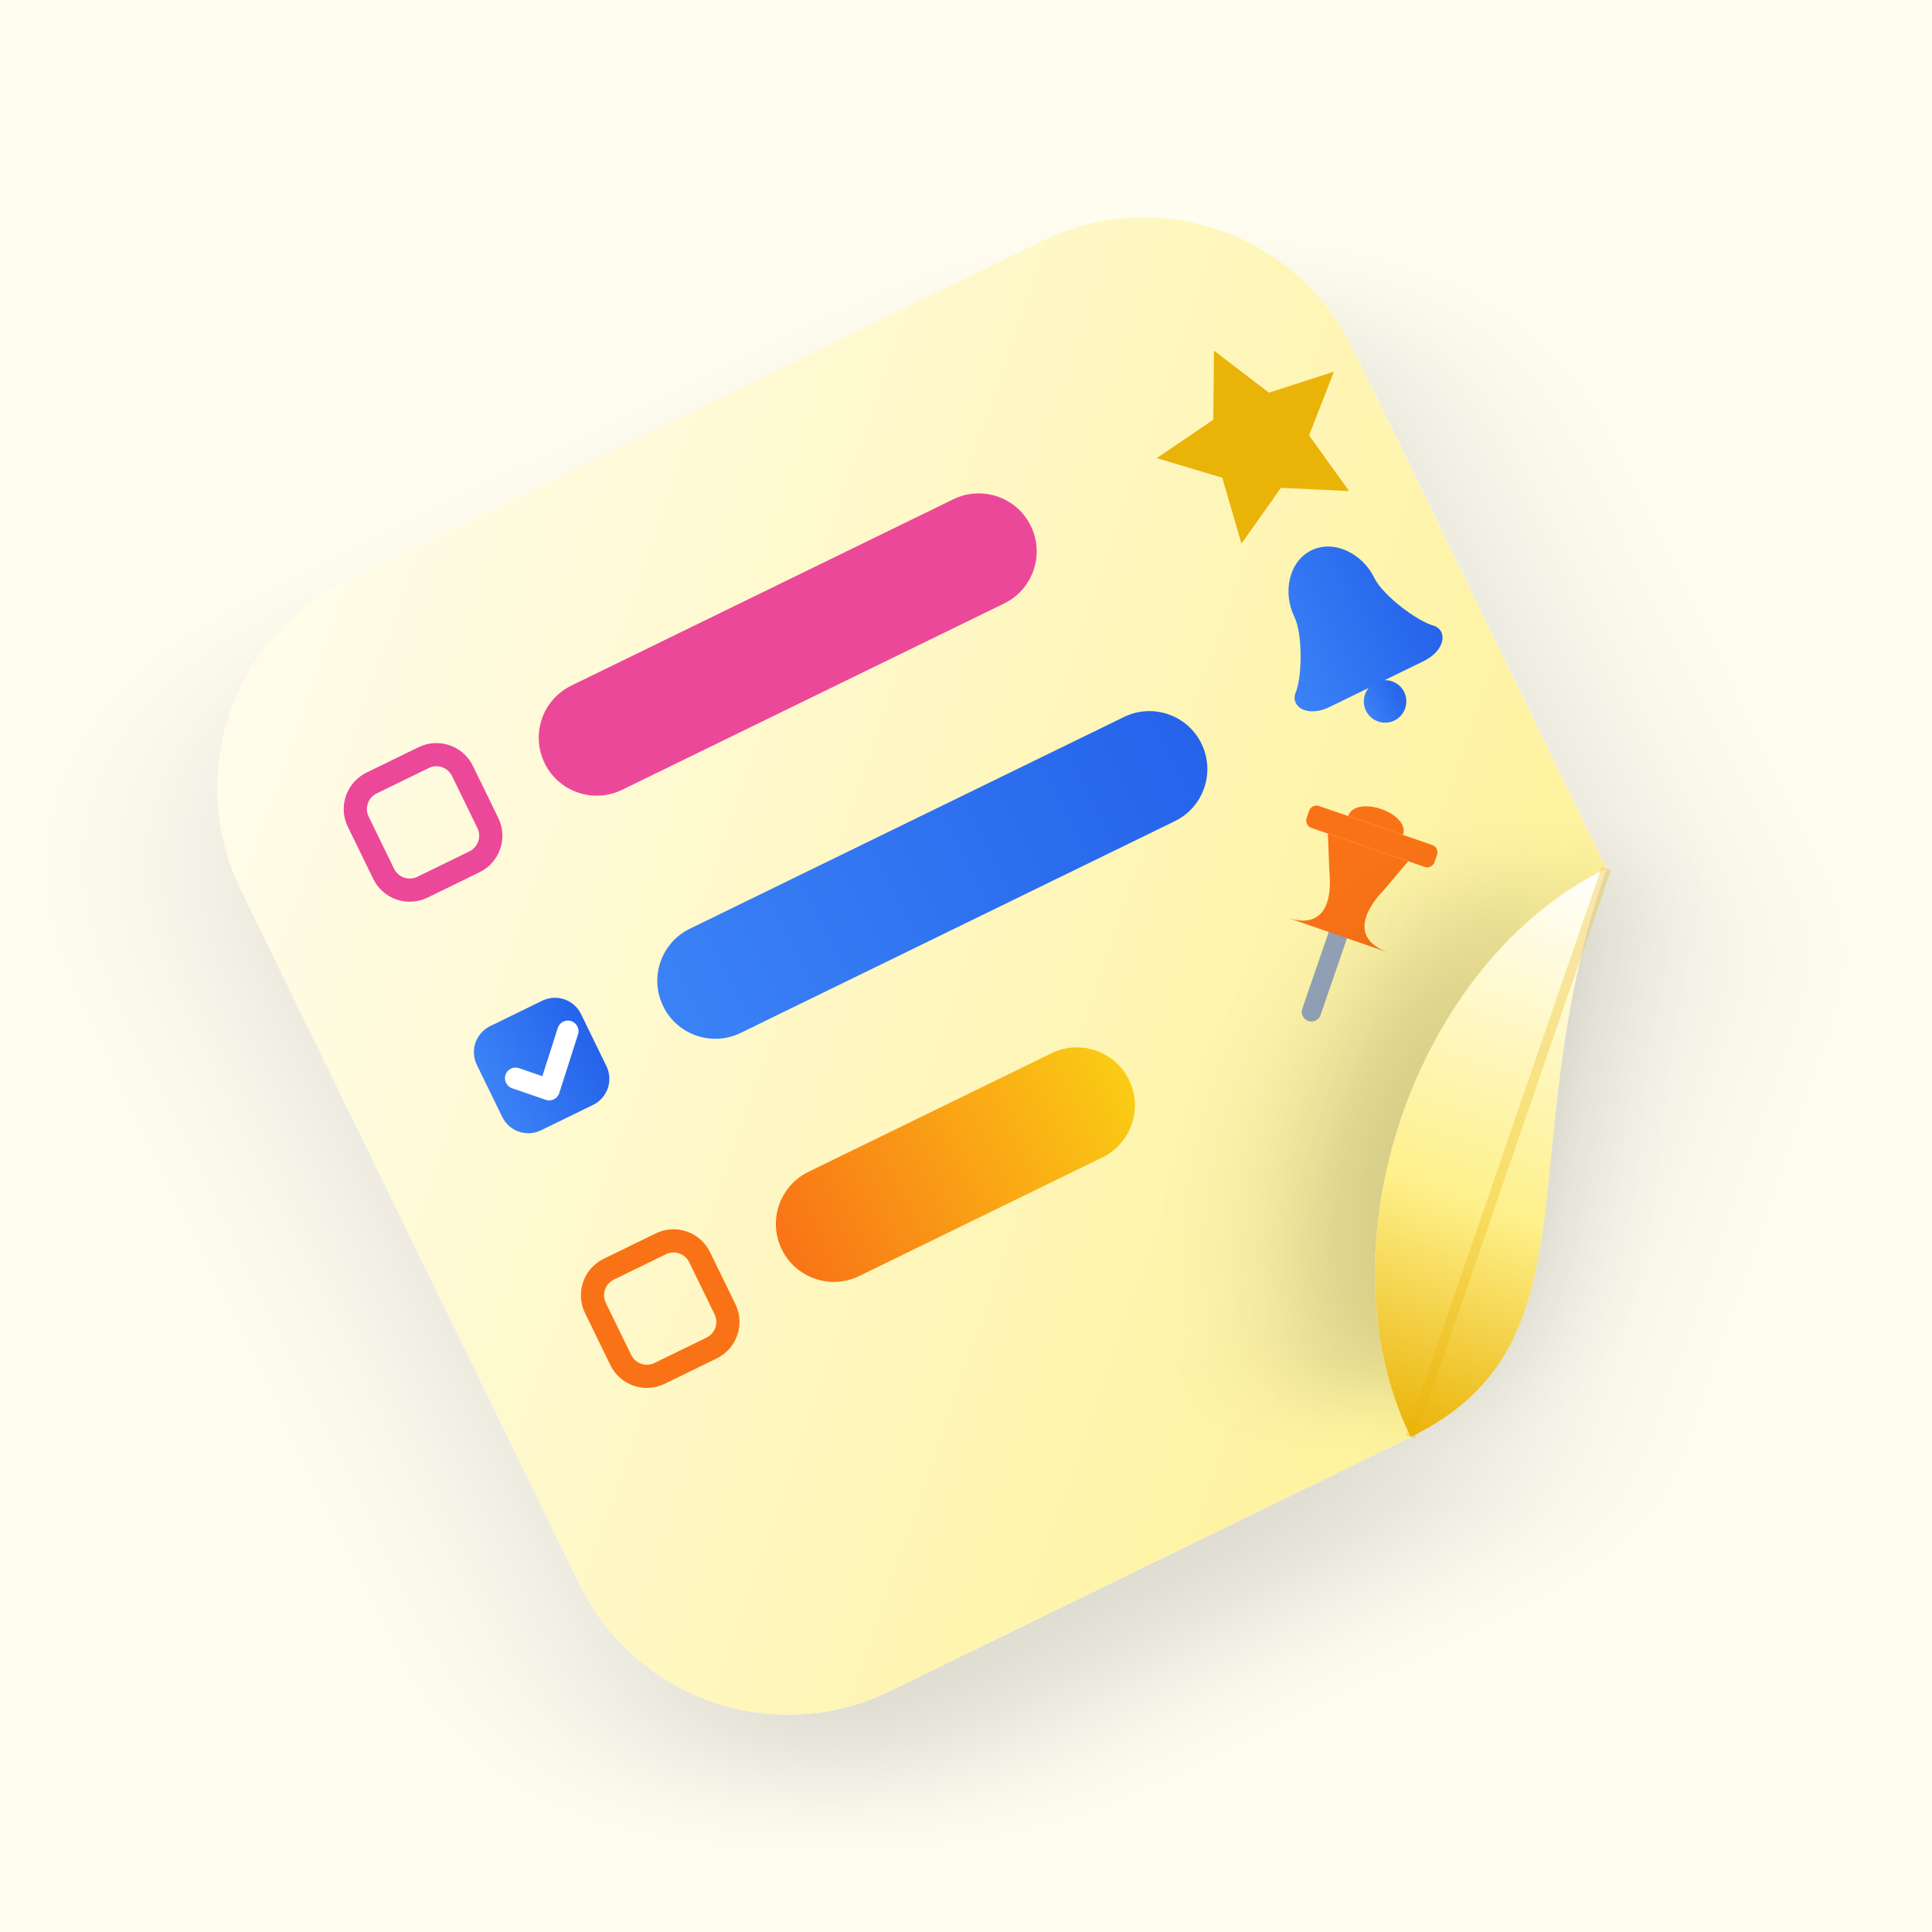
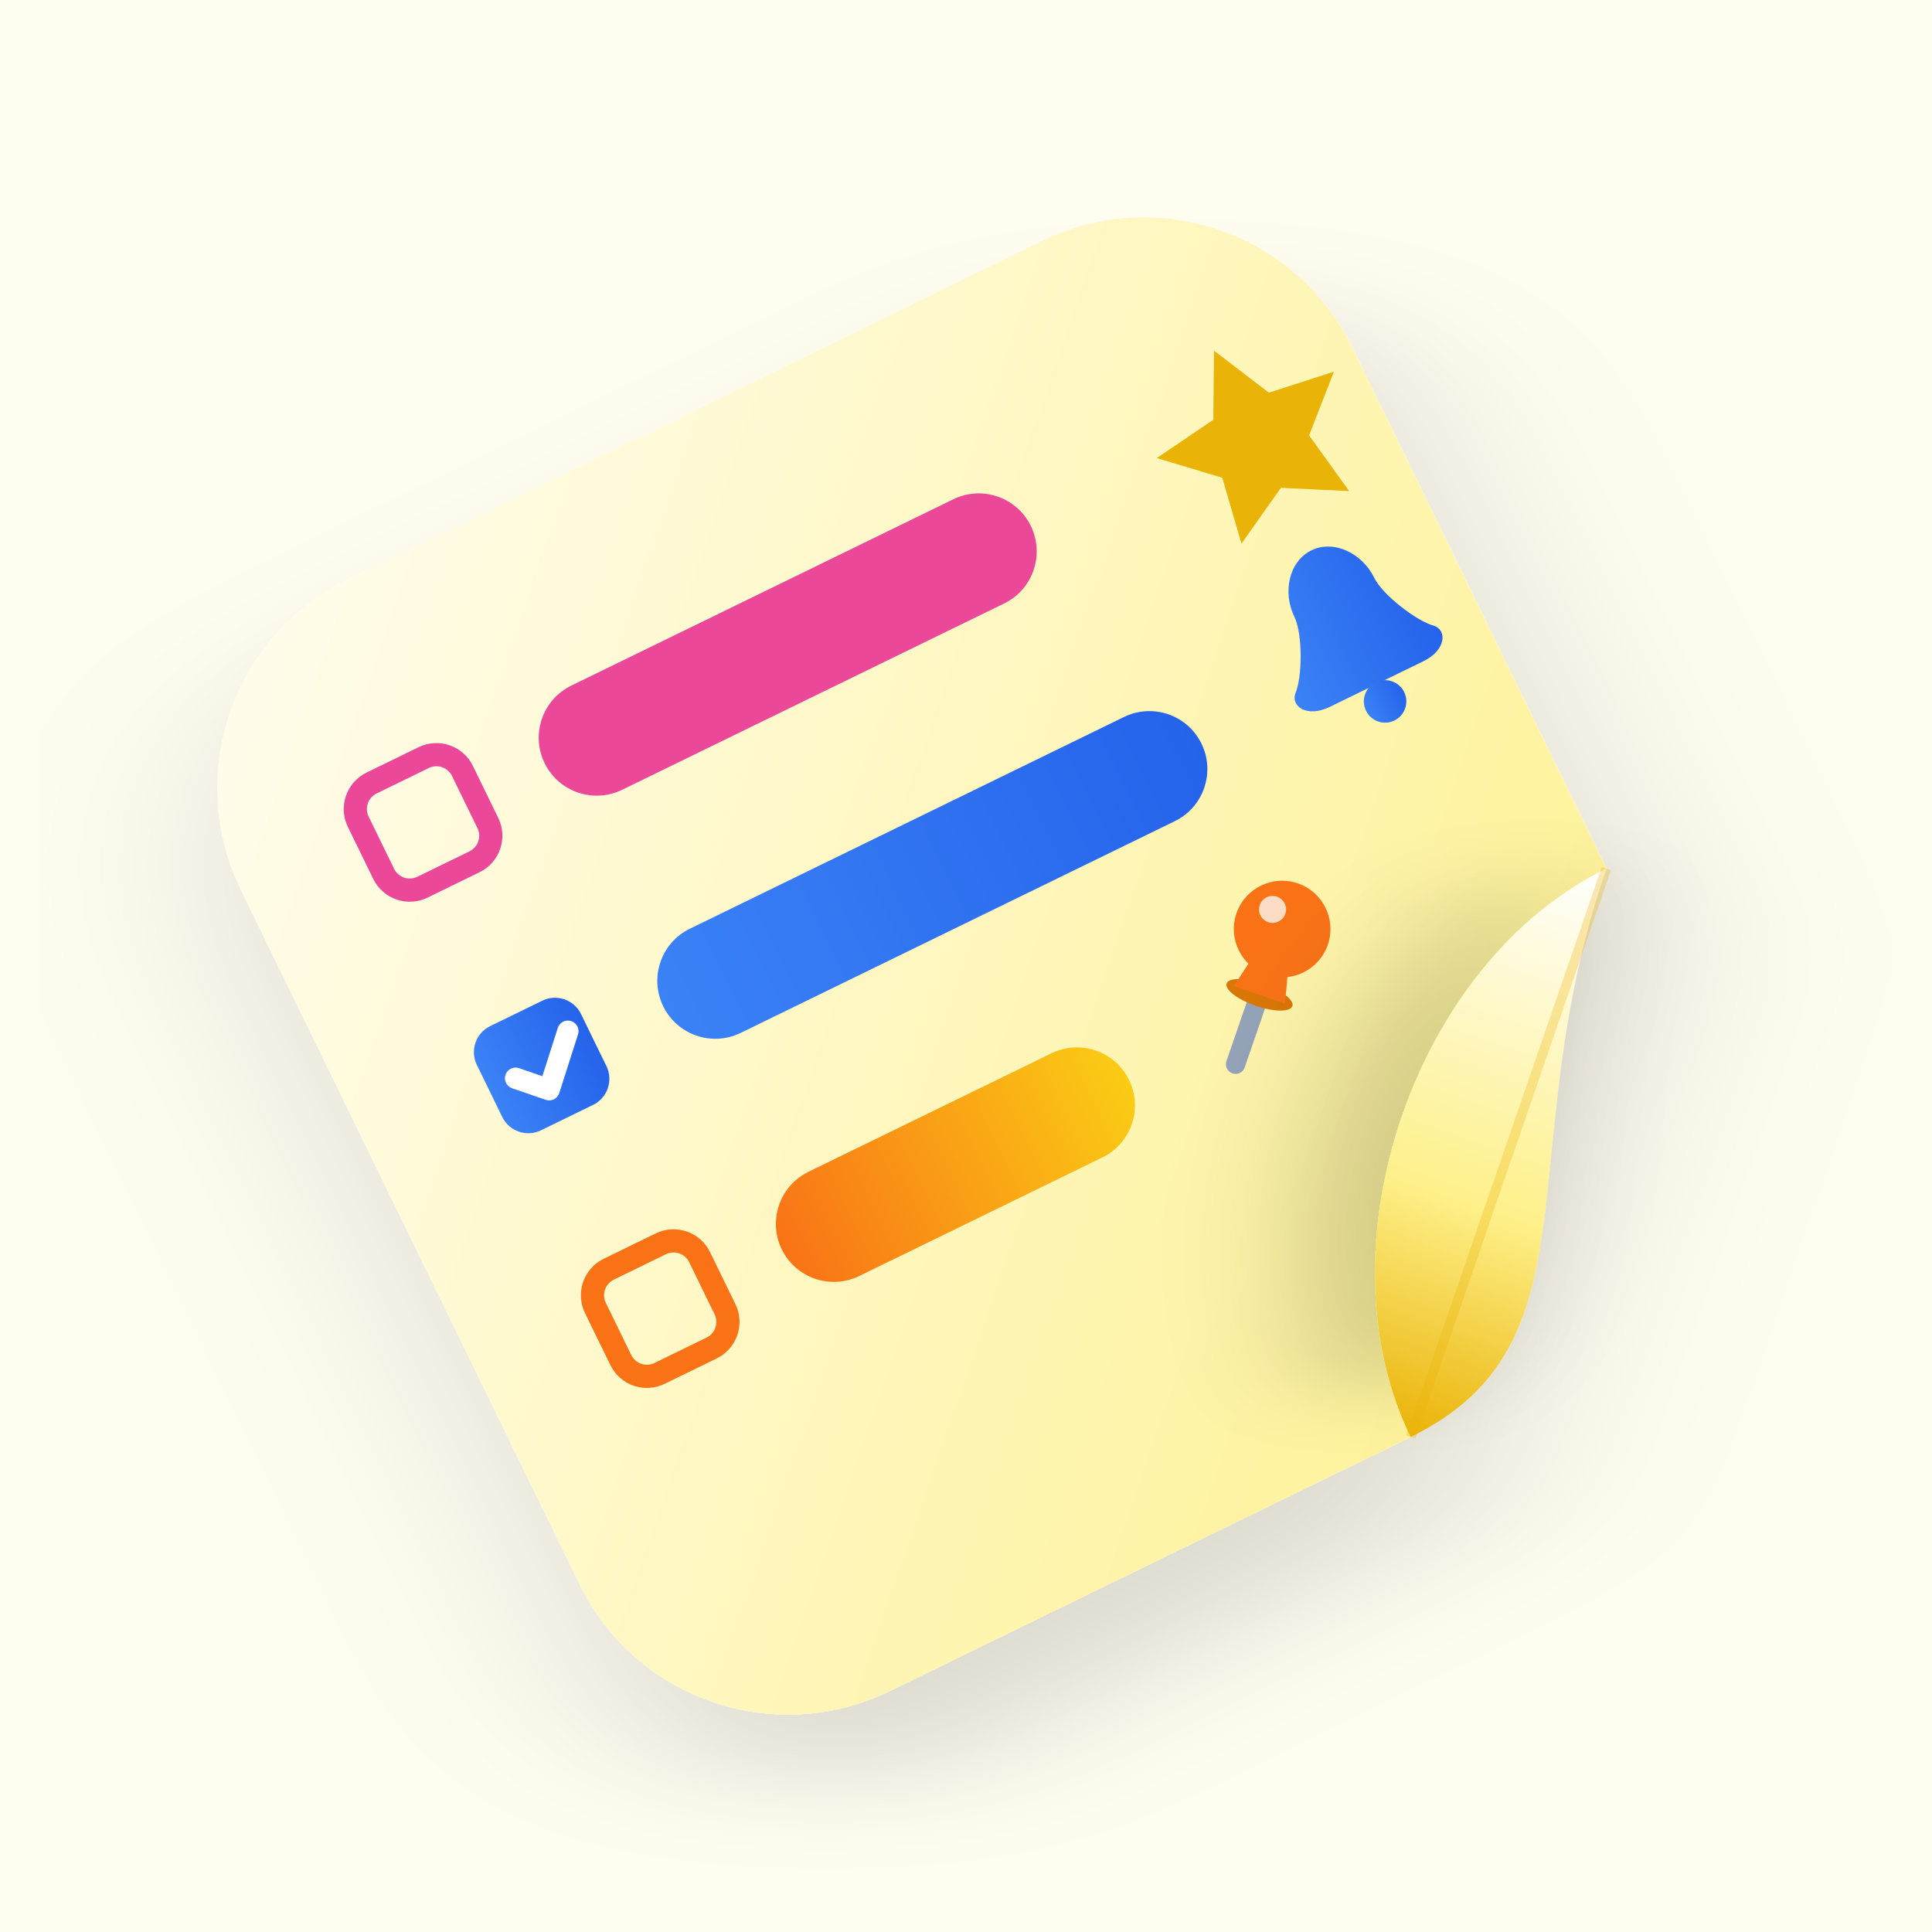
<svg xmlns="http://www.w3.org/2000/svg" viewBox="0 0 100 100" fill="none">
  <defs>
    <linearGradient id="paper-bg" x1="0%" y1="0%" x2="100%" y2="100%">
      <stop offset="0%" stop-color="#FFFDF0" />
      <stop offset="100%" stop-color="#FEF08A" />
    </linearGradient>
    <linearGradient id="curl-bg" x1="0%" y1="100%" x2="100%" y2="0%">
      <stop offset="0%" stop-color="#EAB308" />
      <stop offset="40%" stop-color="#FEF08A" />
      <stop offset="100%" stop-color="#FFFFFF" />
    </linearGradient>
    <linearGradient id="pill-blue" x1="0%" y1="0%" x2="100%" y2="0%">
      <stop offset="0%" stop-color="#3B82F6" />
      <stop offset="100%" stop-color="#2563EB" />
    </linearGradient>
    <linearGradient id="pill-yellow" x1="0%" y1="0%" x2="100%" y2="0%">
      <stop offset="0%" stop-color="#F97316" />
      <stop offset="100%" stop-color="#FACC15" />
    </linearGradient>
    <filter id="paper-shadow" x="-20%" y="-20%" width="145%" height="145%">
      <feDropShadow dx="0" dy="4.5" stdDeviation="5.0" flood-color="#000000" flood-opacity="0.14" />
    </filter>
    <filter id="curl-shadow" x="-35%" y="-35%" width="170%" height="170%">
      <feDropShadow dx="-2" dy="-2" stdDeviation="3" flood-color="#000000" flood-opacity="0.22" />
    </filter>
  </defs>
  <g>
    <rect width="100" height="100" fill="#FFFDF0" />
    <g transform="rotate(-26, 50, 50)">
      <path d="M18 30 C18 23.373 23.373 18 30 18 H70 C76.627 18 82 23.373 82 30 V60 L60 82 H30 C23.373 82 18 76.627 18 70 Z" fill="url(#paper-bg)" filter="url(#paper-shadow)" />
      <rect x="25" y="28" width="6" height="6" rx="1.5" stroke="#EC4899" stroke-width="1.2" fill="none" />
      <rect x="35" y="28" width="28" height="6" rx="3" fill="#EC4899" />
      <path d="M75.5 27 L77.1 30.2 L80.6 30.7 L78.0 33.1 L78.6 36.6 L75.5 34.9 L72.4 36.6 L73.0 33.1 L70.4 30.7 L73.9 30.2 Z" fill="#EAB308" />
      <rect x="25" y="42" width="6" height="6" rx="1.5" fill="url(#pill-blue)" />
      <path d="M26.5 45 L27.8 46.3 L30 44" stroke="#FFFFFF" stroke-width="1.1" stroke-linecap="round" stroke-linejoin="round" />
      <rect x="35" y="42" width="31" height="6" rx="3" fill="url(#pill-blue)" />
      <path d="M75.5 38.5 C74.2 38.5 73.2 39.8 73.2 41.2 C73.2 42.2 72.2 44.2 71.5 44.8 C71 45.3 71.5 46.2 72.8 46.2 H78.2 C79.5 46.2 80 45.3 79.5 44.8 C78.8 44.2 77.8 42.2 77.8 41.2 C77.8 39.8 76.8 38.5 75.5 38.5 Z" fill="url(#pill-blue)" />
      <circle cx="75.5" cy="47.2" r="1.1" fill="url(#pill-blue)" />
      <rect x="25" y="56" width="6" height="6" rx="1.5" stroke="#F97316" stroke-width="1.2" fill="none" />
      <rect x="35" y="56" width="20" height="6" rx="3" fill="url(#pill-yellow)" />
-       <g transform="translate(68, 57) rotate(45)">
-         <path d="M0 0 L0 4.2" stroke="#94A3B8" stroke-width="1.0" stroke-linecap="round" />
-         <path d="M-2.8 0 C-0.8 0 -0.8 -1.5 -1.5 -3 L-2.2 -4.8 L2.2 -4.8 L1.5 -3 C0.8 -1.5 0.8 0 2.8 0 Z" fill="#F97316" />
-         <rect x="-3.5" y="-6" width="7" height="1.2" rx="0.4" fill="#F97316" />
-         <path d="M-1.5 -6 C-1.5 -7.2 1.5 -7.2 1.5 -6 Z" fill="#F97316" />
+       <g transform="translate(63, 58) rotate(45)">
+         <path d="M0 0 L0 3.8" stroke="#94A3B8" stroke-width="1.0" stroke-linecap="round" />
+         <ellipse cx="0" cy="0" rx="1.8" ry="0.6" fill="#D97706" />
+         <path d="M-1.4 0 L-0.9 -2 L0.9 -2 L1.4 0 Z" fill="#F97316" />
+         <circle cx="0" cy="-3.6" r="2.5" fill="#F97316" />
+         <circle cx="-0.8" cy="-4.4" r="0.7" fill="#FFFFFF" opacity="0.75" />
      </g>
      <path d="M60 82 C60 71 71 60 82 60 C71 71 71 82 60 82 Z" fill="url(#curl-bg)" filter="url(#curl-shadow)" />
      <path d="M60 82 L82 60" stroke="#EAB308" stroke-opacity="0.3" stroke-width="0.5" />
    </g>
  </g>
</svg>
